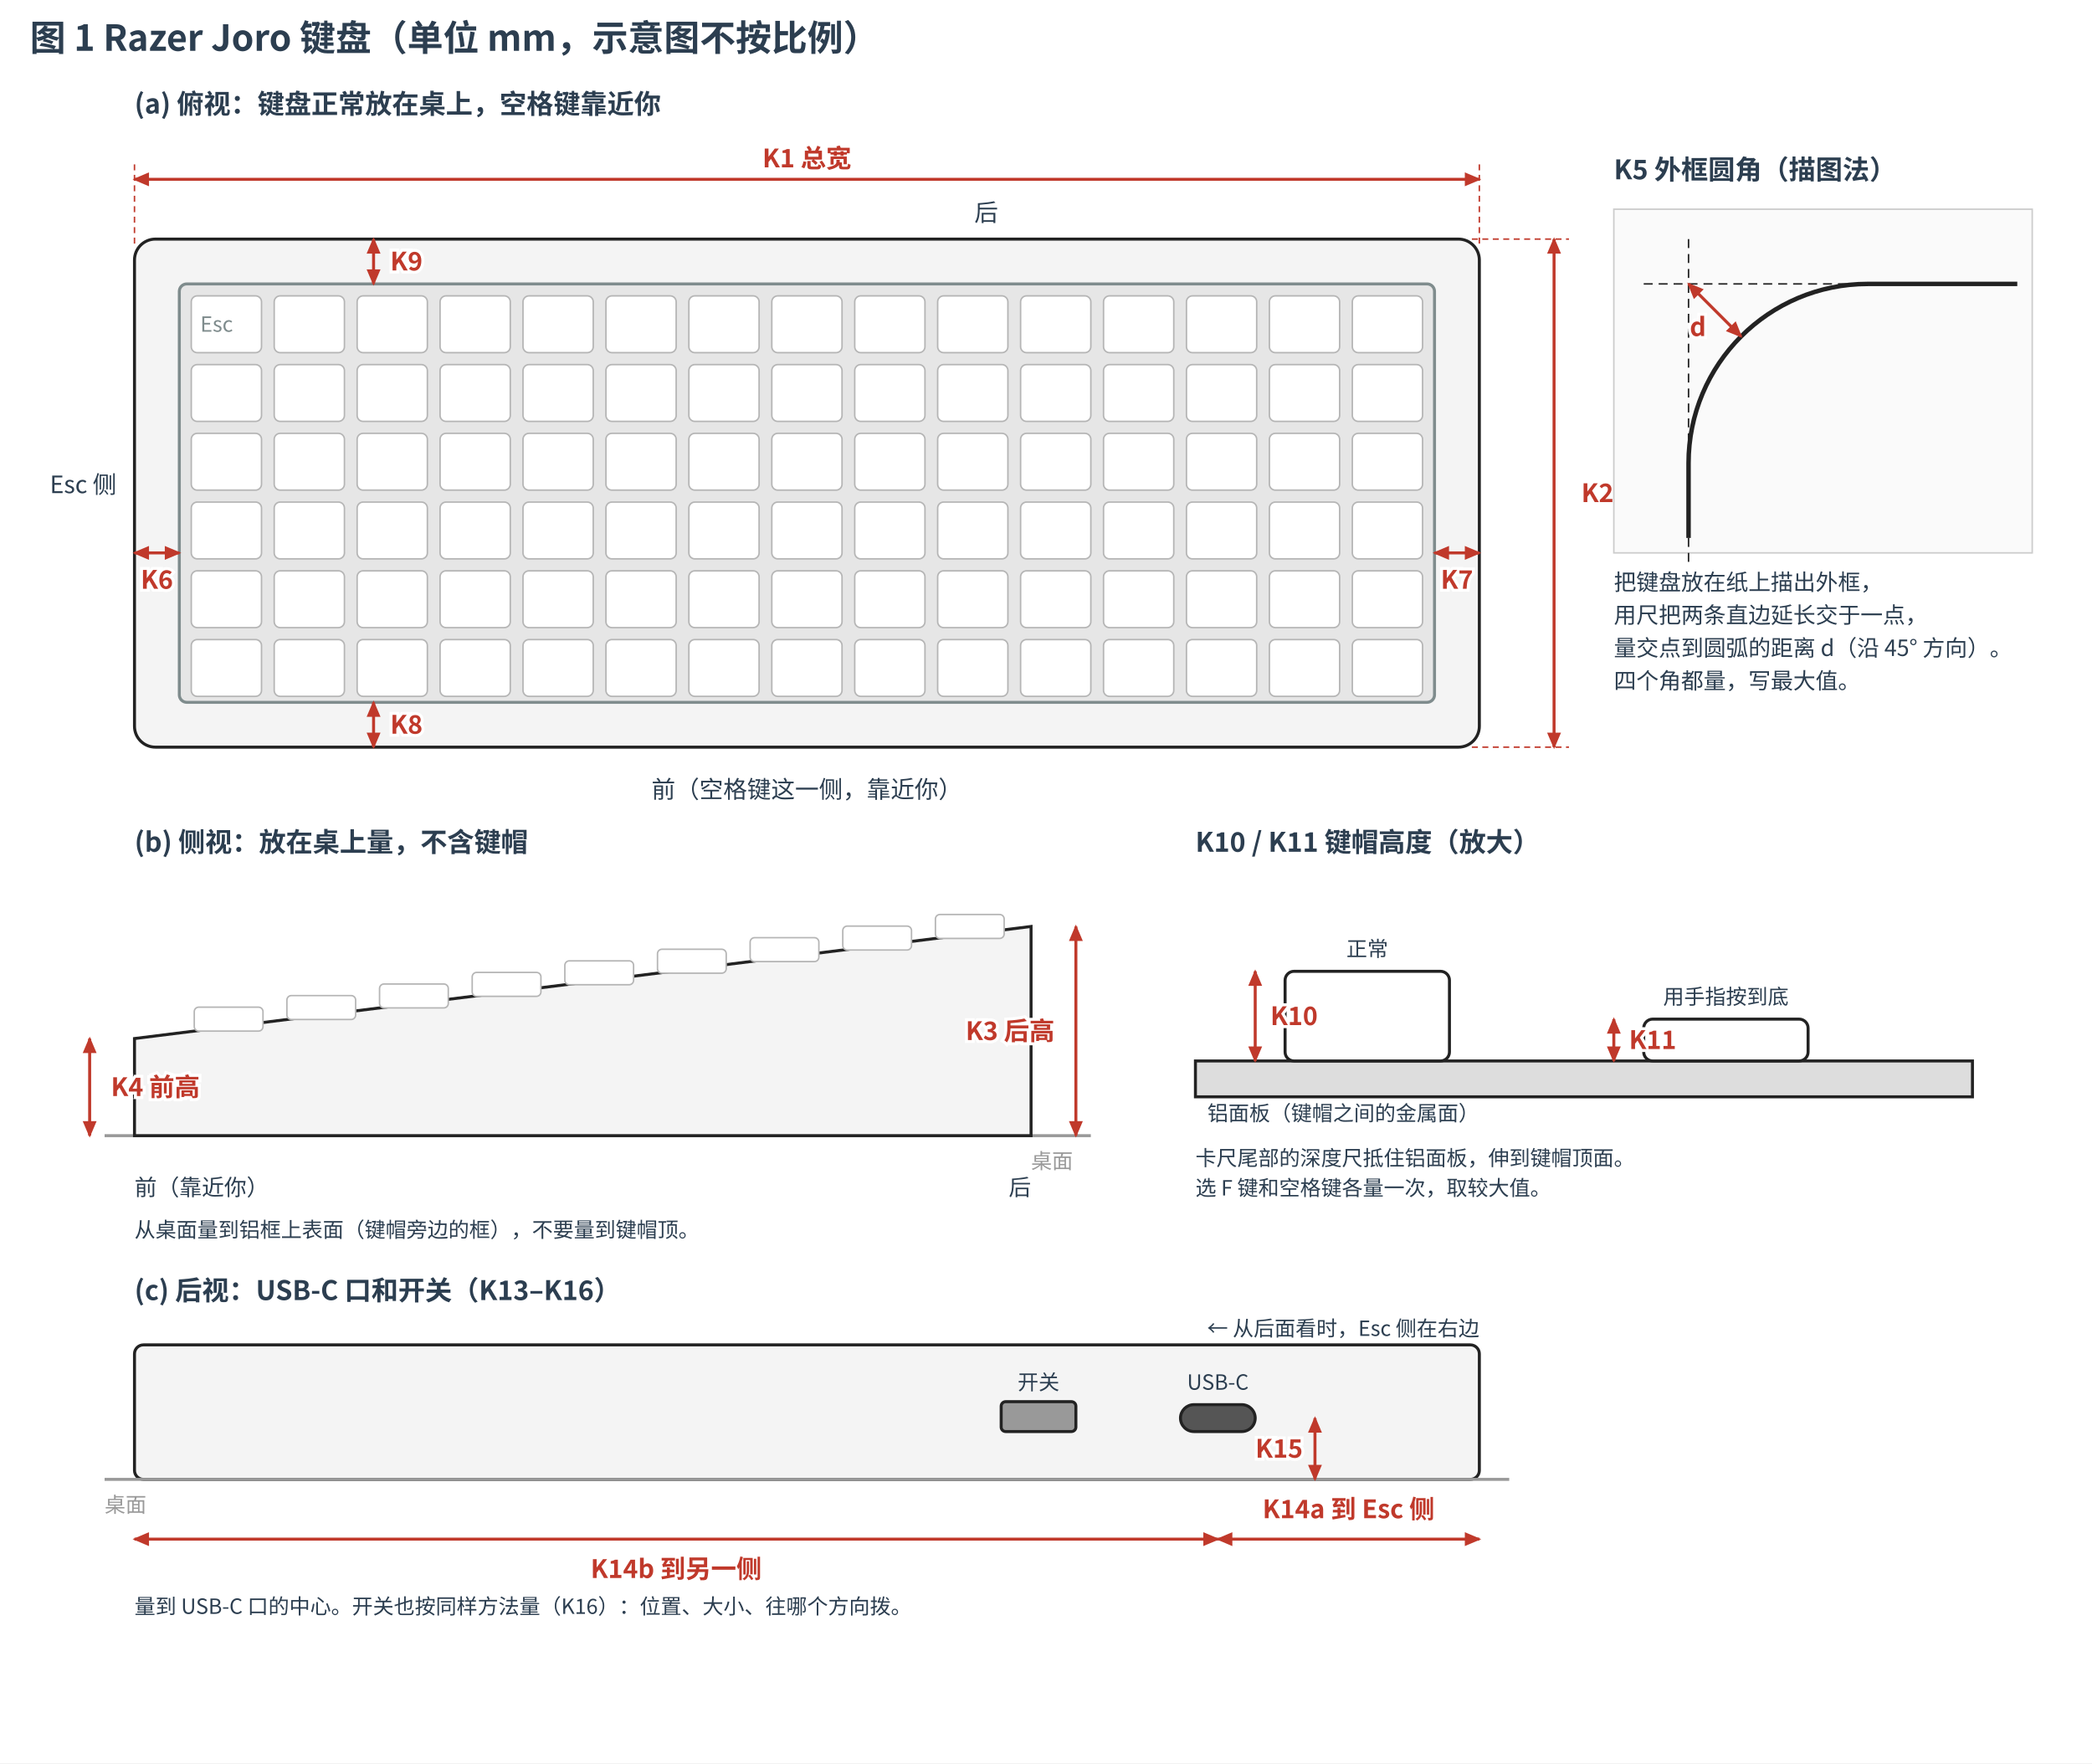
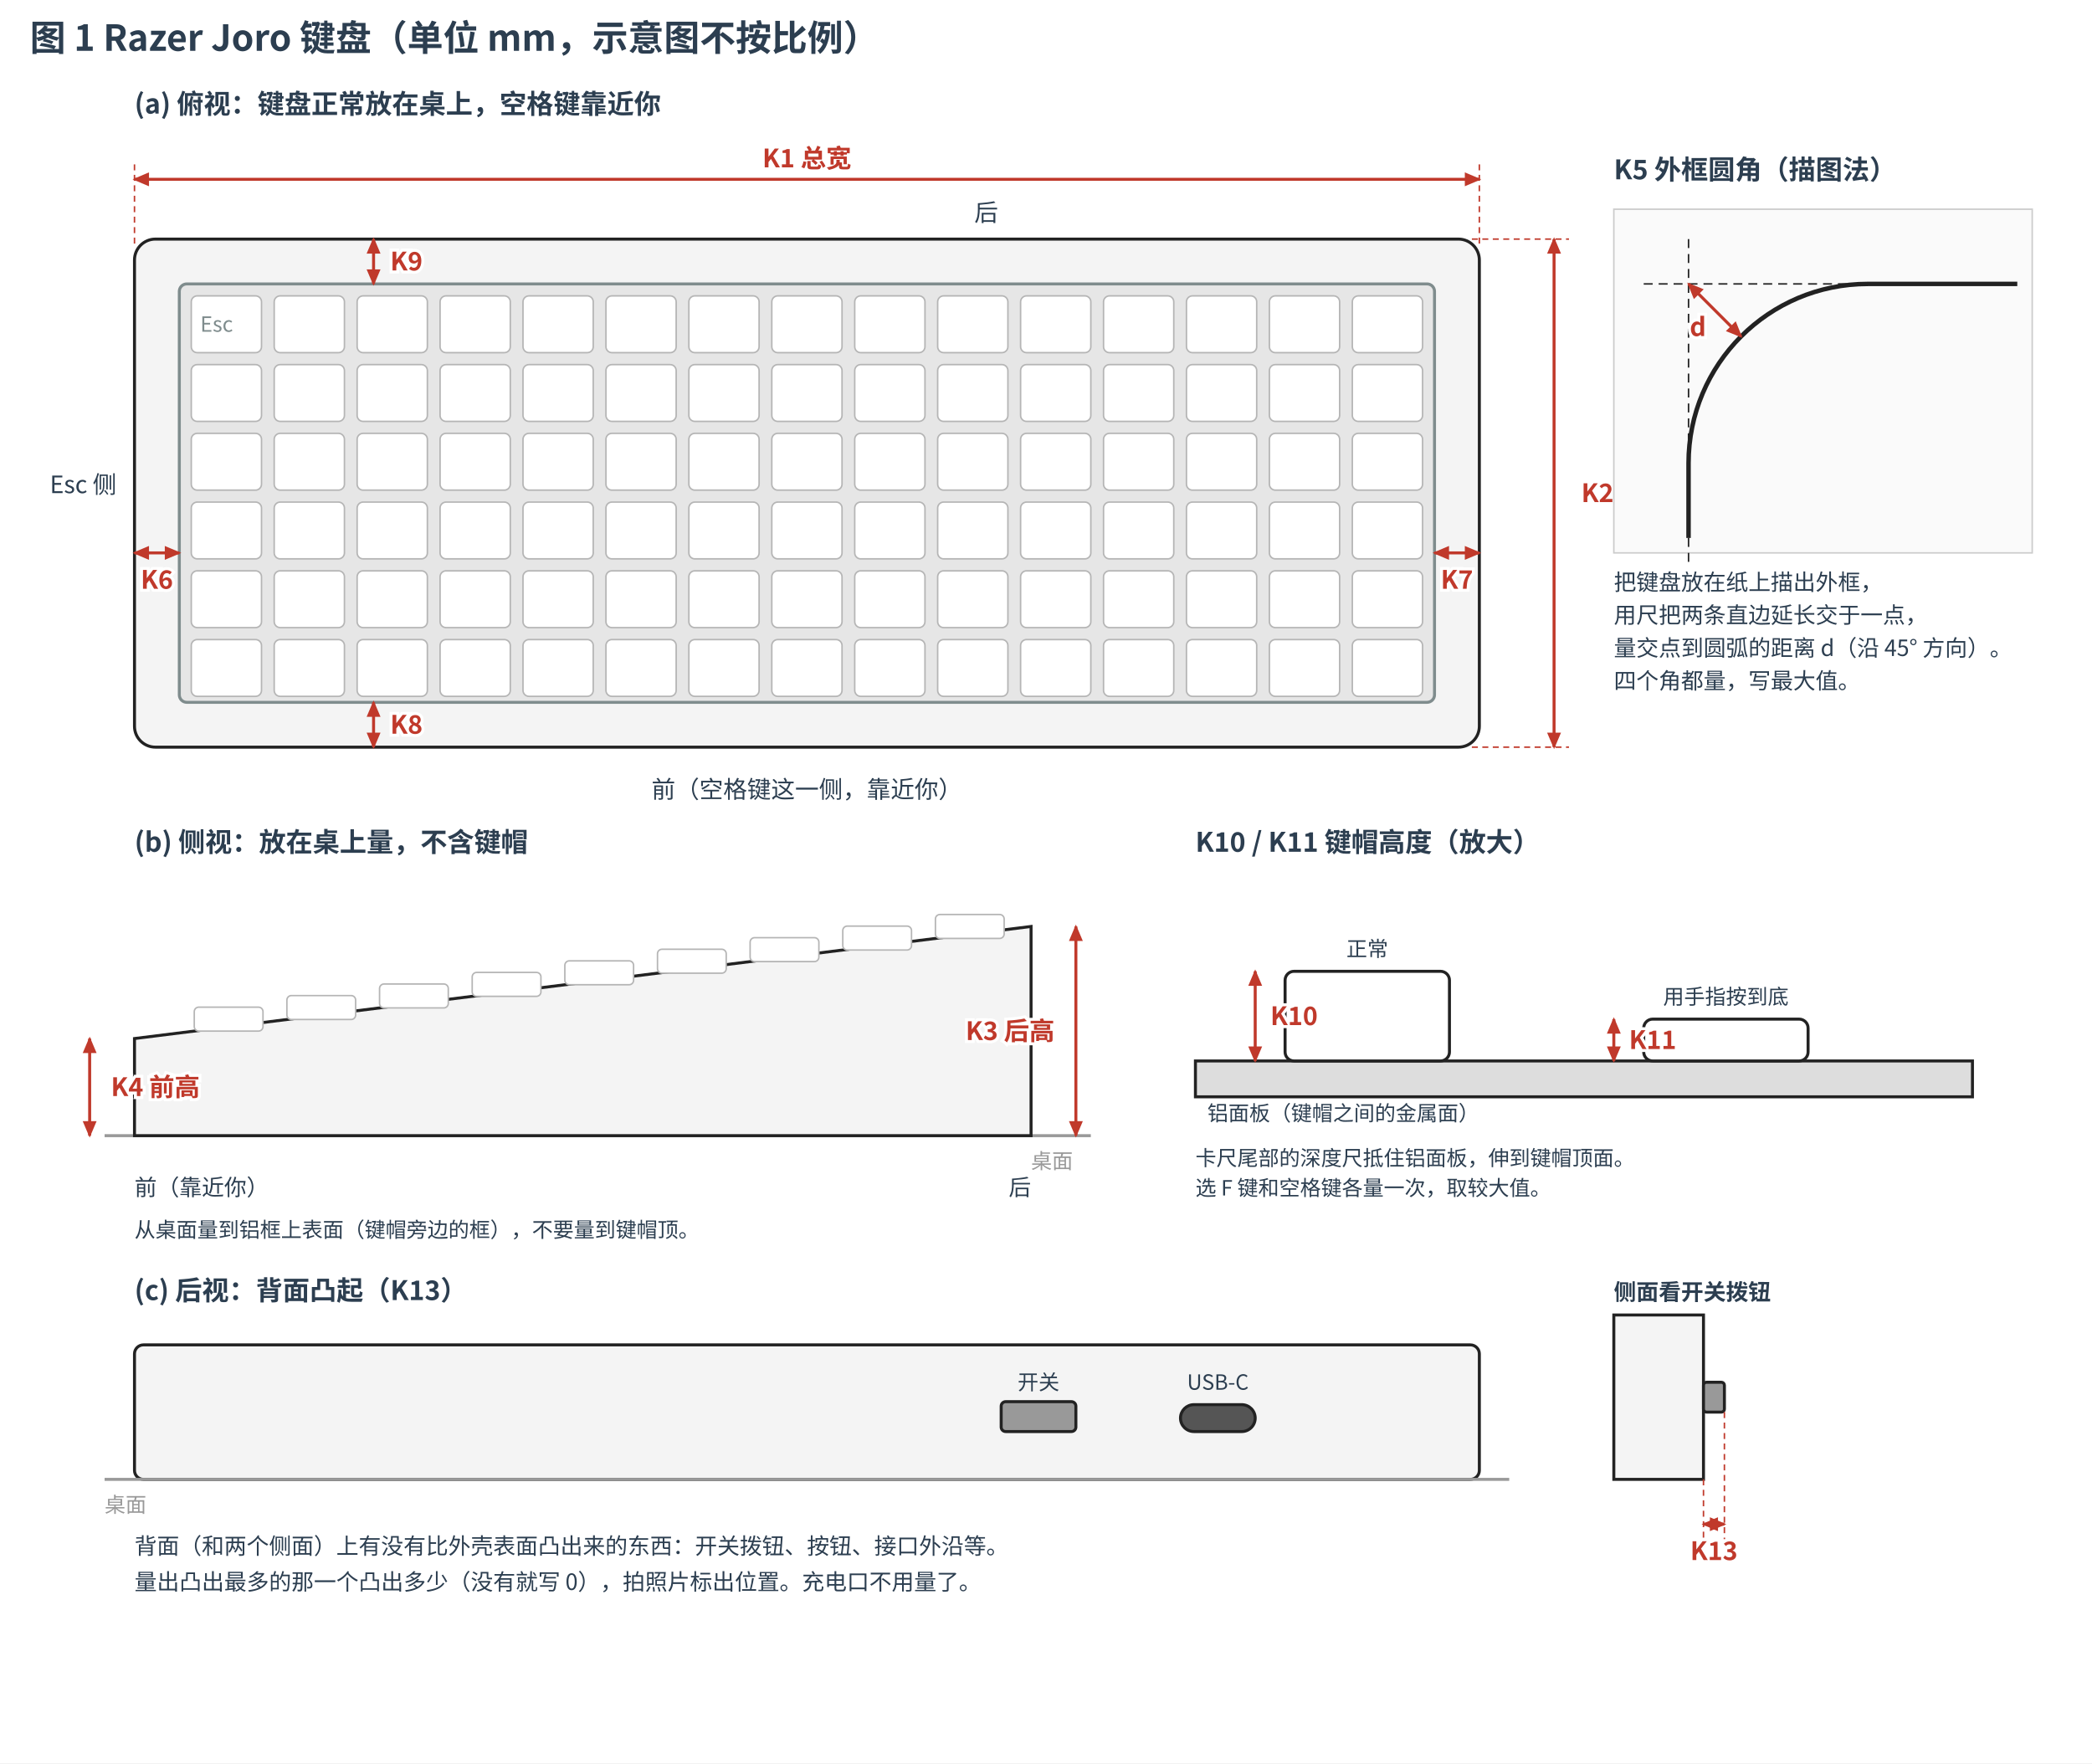
<svg xmlns="http://www.w3.org/2000/svg" width="1400" height="1180" viewBox="0 0 1400 1180">
  <rect width="100%" height="100%" fill="#fff" />
  <text x="20" y="34" font-size="24" fill="#2c3e50" text-anchor="start" font-weight="bold" font-family="WenQuanYi Zen Hei, Noto Sans CJK SC, sans-serif">图 1  Razer Joro 键盘（单位 mm，示意图不按比例）</text>
  <text x="90" y="76" font-size="18" fill="#2c3e50" text-anchor="start" font-weight="bold" font-family="WenQuanYi Zen Hei, Noto Sans CJK SC, sans-serif">(a) 俯视：键盘正常放在桌上，空格键靠近你</text>
  <rect x="90" y="160" width="900" height="340" rx="14" fill="#f4f4f4" stroke="#222" stroke-width="2" />
  <rect x="120" y="190" width="840" height="280" rx="5" fill="#e6e6e6" stroke="#7f8c8d" stroke-width="2" />
  <rect x="128.0" y="198" width="47" height="38" rx="4" fill="#fff" stroke="#b5b5b5" stroke-width="1" />
  <rect x="183.5" y="198" width="47" height="38" rx="4" fill="#fff" stroke="#b5b5b5" stroke-width="1" />
  <rect x="239.0" y="198" width="47" height="38" rx="4" fill="#fff" stroke="#b5b5b5" stroke-width="1" />
  <rect x="294.5" y="198" width="47" height="38" rx="4" fill="#fff" stroke="#b5b5b5" stroke-width="1" />
  <rect x="350.0" y="198" width="47" height="38" rx="4" fill="#fff" stroke="#b5b5b5" stroke-width="1" />
  <rect x="405.5" y="198" width="47" height="38" rx="4" fill="#fff" stroke="#b5b5b5" stroke-width="1" />
  <rect x="461.0" y="198" width="47" height="38" rx="4" fill="#fff" stroke="#b5b5b5" stroke-width="1" />
  <rect x="516.5" y="198" width="47" height="38" rx="4" fill="#fff" stroke="#b5b5b5" stroke-width="1" />
  <rect x="572.0" y="198" width="47" height="38" rx="4" fill="#fff" stroke="#b5b5b5" stroke-width="1" />
  <rect x="627.5" y="198" width="47" height="38" rx="4" fill="#fff" stroke="#b5b5b5" stroke-width="1" />
  <rect x="683.0" y="198" width="47" height="38" rx="4" fill="#fff" stroke="#b5b5b5" stroke-width="1" />
  <rect x="738.5" y="198" width="47" height="38" rx="4" fill="#fff" stroke="#b5b5b5" stroke-width="1" />
  <rect x="794.0" y="198" width="47" height="38" rx="4" fill="#fff" stroke="#b5b5b5" stroke-width="1" />
  <rect x="849.5" y="198" width="47" height="38" rx="4" fill="#fff" stroke="#b5b5b5" stroke-width="1" />
  <rect x="905.0" y="198" width="47" height="38" rx="4" fill="#fff" stroke="#b5b5b5" stroke-width="1" />
  <rect x="128.0" y="244" width="47" height="38" rx="4" fill="#fff" stroke="#b5b5b5" stroke-width="1" />
  <rect x="183.5" y="244" width="47" height="38" rx="4" fill="#fff" stroke="#b5b5b5" stroke-width="1" />
  <rect x="239.0" y="244" width="47" height="38" rx="4" fill="#fff" stroke="#b5b5b5" stroke-width="1" />
  <rect x="294.5" y="244" width="47" height="38" rx="4" fill="#fff" stroke="#b5b5b5" stroke-width="1" />
  <rect x="350.0" y="244" width="47" height="38" rx="4" fill="#fff" stroke="#b5b5b5" stroke-width="1" />
  <rect x="405.5" y="244" width="47" height="38" rx="4" fill="#fff" stroke="#b5b5b5" stroke-width="1" />
  <rect x="461.0" y="244" width="47" height="38" rx="4" fill="#fff" stroke="#b5b5b5" stroke-width="1" />
  <rect x="516.5" y="244" width="47" height="38" rx="4" fill="#fff" stroke="#b5b5b5" stroke-width="1" />
  <rect x="572.0" y="244" width="47" height="38" rx="4" fill="#fff" stroke="#b5b5b5" stroke-width="1" />
  <rect x="627.5" y="244" width="47" height="38" rx="4" fill="#fff" stroke="#b5b5b5" stroke-width="1" />
  <rect x="683.0" y="244" width="47" height="38" rx="4" fill="#fff" stroke="#b5b5b5" stroke-width="1" />
  <rect x="738.5" y="244" width="47" height="38" rx="4" fill="#fff" stroke="#b5b5b5" stroke-width="1" />
  <rect x="794.0" y="244" width="47" height="38" rx="4" fill="#fff" stroke="#b5b5b5" stroke-width="1" />
  <rect x="849.5" y="244" width="47" height="38" rx="4" fill="#fff" stroke="#b5b5b5" stroke-width="1" />
  <rect x="905.0" y="244" width="47" height="38" rx="4" fill="#fff" stroke="#b5b5b5" stroke-width="1" />
  <rect x="128.0" y="290" width="47" height="38" rx="4" fill="#fff" stroke="#b5b5b5" stroke-width="1" />
  <rect x="183.5" y="290" width="47" height="38" rx="4" fill="#fff" stroke="#b5b5b5" stroke-width="1" />
  <rect x="239.0" y="290" width="47" height="38" rx="4" fill="#fff" stroke="#b5b5b5" stroke-width="1" />
  <rect x="294.5" y="290" width="47" height="38" rx="4" fill="#fff" stroke="#b5b5b5" stroke-width="1" />
  <rect x="350.0" y="290" width="47" height="38" rx="4" fill="#fff" stroke="#b5b5b5" stroke-width="1" />
  <rect x="405.5" y="290" width="47" height="38" rx="4" fill="#fff" stroke="#b5b5b5" stroke-width="1" />
  <rect x="461.0" y="290" width="47" height="38" rx="4" fill="#fff" stroke="#b5b5b5" stroke-width="1" />
  <rect x="516.5" y="290" width="47" height="38" rx="4" fill="#fff" stroke="#b5b5b5" stroke-width="1" />
  <rect x="572.0" y="290" width="47" height="38" rx="4" fill="#fff" stroke="#b5b5b5" stroke-width="1" />
  <rect x="627.5" y="290" width="47" height="38" rx="4" fill="#fff" stroke="#b5b5b5" stroke-width="1" />
  <rect x="683.0" y="290" width="47" height="38" rx="4" fill="#fff" stroke="#b5b5b5" stroke-width="1" />
  <rect x="738.5" y="290" width="47" height="38" rx="4" fill="#fff" stroke="#b5b5b5" stroke-width="1" />
  <rect x="794.0" y="290" width="47" height="38" rx="4" fill="#fff" stroke="#b5b5b5" stroke-width="1" />
  <rect x="849.5" y="290" width="47" height="38" rx="4" fill="#fff" stroke="#b5b5b5" stroke-width="1" />
  <rect x="905.0" y="290" width="47" height="38" rx="4" fill="#fff" stroke="#b5b5b5" stroke-width="1" />
  <rect x="128.0" y="336" width="47" height="38" rx="4" fill="#fff" stroke="#b5b5b5" stroke-width="1" />
  <rect x="183.5" y="336" width="47" height="38" rx="4" fill="#fff" stroke="#b5b5b5" stroke-width="1" />
  <rect x="239.0" y="336" width="47" height="38" rx="4" fill="#fff" stroke="#b5b5b5" stroke-width="1" />
  <rect x="294.5" y="336" width="47" height="38" rx="4" fill="#fff" stroke="#b5b5b5" stroke-width="1" />
  <rect x="350.0" y="336" width="47" height="38" rx="4" fill="#fff" stroke="#b5b5b5" stroke-width="1" />
  <rect x="405.5" y="336" width="47" height="38" rx="4" fill="#fff" stroke="#b5b5b5" stroke-width="1" />
  <rect x="461.0" y="336" width="47" height="38" rx="4" fill="#fff" stroke="#b5b5b5" stroke-width="1" />
  <rect x="516.5" y="336" width="47" height="38" rx="4" fill="#fff" stroke="#b5b5b5" stroke-width="1" />
  <rect x="572.0" y="336" width="47" height="38" rx="4" fill="#fff" stroke="#b5b5b5" stroke-width="1" />
  <rect x="627.5" y="336" width="47" height="38" rx="4" fill="#fff" stroke="#b5b5b5" stroke-width="1" />
  <rect x="683.0" y="336" width="47" height="38" rx="4" fill="#fff" stroke="#b5b5b5" stroke-width="1" />
  <rect x="738.5" y="336" width="47" height="38" rx="4" fill="#fff" stroke="#b5b5b5" stroke-width="1" />
  <rect x="794.0" y="336" width="47" height="38" rx="4" fill="#fff" stroke="#b5b5b5" stroke-width="1" />
  <rect x="849.5" y="336" width="47" height="38" rx="4" fill="#fff" stroke="#b5b5b5" stroke-width="1" />
  <rect x="905.0" y="336" width="47" height="38" rx="4" fill="#fff" stroke="#b5b5b5" stroke-width="1" />
  <rect x="128.0" y="382" width="47" height="38" rx="4" fill="#fff" stroke="#b5b5b5" stroke-width="1" />
  <rect x="183.5" y="382" width="47" height="38" rx="4" fill="#fff" stroke="#b5b5b5" stroke-width="1" />
  <rect x="239.0" y="382" width="47" height="38" rx="4" fill="#fff" stroke="#b5b5b5" stroke-width="1" />
  <rect x="294.5" y="382" width="47" height="38" rx="4" fill="#fff" stroke="#b5b5b5" stroke-width="1" />
  <rect x="350.0" y="382" width="47" height="38" rx="4" fill="#fff" stroke="#b5b5b5" stroke-width="1" />
  <rect x="405.5" y="382" width="47" height="38" rx="4" fill="#fff" stroke="#b5b5b5" stroke-width="1" />
  <rect x="461.0" y="382" width="47" height="38" rx="4" fill="#fff" stroke="#b5b5b5" stroke-width="1" />
  <rect x="516.5" y="382" width="47" height="38" rx="4" fill="#fff" stroke="#b5b5b5" stroke-width="1" />
  <rect x="572.0" y="382" width="47" height="38" rx="4" fill="#fff" stroke="#b5b5b5" stroke-width="1" />
  <rect x="627.5" y="382" width="47" height="38" rx="4" fill="#fff" stroke="#b5b5b5" stroke-width="1" />
  <rect x="683.0" y="382" width="47" height="38" rx="4" fill="#fff" stroke="#b5b5b5" stroke-width="1" />
  <rect x="738.5" y="382" width="47" height="38" rx="4" fill="#fff" stroke="#b5b5b5" stroke-width="1" />
  <rect x="794.0" y="382" width="47" height="38" rx="4" fill="#fff" stroke="#b5b5b5" stroke-width="1" />
  <rect x="849.5" y="382" width="47" height="38" rx="4" fill="#fff" stroke="#b5b5b5" stroke-width="1" />
  <rect x="905.0" y="382" width="47" height="38" rx="4" fill="#fff" stroke="#b5b5b5" stroke-width="1" />
  <rect x="128.0" y="428" width="47" height="38" rx="4" fill="#fff" stroke="#b5b5b5" stroke-width="1" />
  <rect x="183.5" y="428" width="47" height="38" rx="4" fill="#fff" stroke="#b5b5b5" stroke-width="1" />
  <rect x="239.0" y="428" width="47" height="38" rx="4" fill="#fff" stroke="#b5b5b5" stroke-width="1" />
  <rect x="294.5" y="428" width="47" height="38" rx="4" fill="#fff" stroke="#b5b5b5" stroke-width="1" />
  <rect x="350.0" y="428" width="47" height="38" rx="4" fill="#fff" stroke="#b5b5b5" stroke-width="1" />
  <rect x="405.5" y="428" width="47" height="38" rx="4" fill="#fff" stroke="#b5b5b5" stroke-width="1" />
  <rect x="461.0" y="428" width="47" height="38" rx="4" fill="#fff" stroke="#b5b5b5" stroke-width="1" />
  <rect x="516.5" y="428" width="47" height="38" rx="4" fill="#fff" stroke="#b5b5b5" stroke-width="1" />
  <rect x="572.0" y="428" width="47" height="38" rx="4" fill="#fff" stroke="#b5b5b5" stroke-width="1" />
  <rect x="627.5" y="428" width="47" height="38" rx="4" fill="#fff" stroke="#b5b5b5" stroke-width="1" />
  <rect x="683.0" y="428" width="47" height="38" rx="4" fill="#fff" stroke="#b5b5b5" stroke-width="1" />
  <rect x="738.5" y="428" width="47" height="38" rx="4" fill="#fff" stroke="#b5b5b5" stroke-width="1" />
  <rect x="794.0" y="428" width="47" height="38" rx="4" fill="#fff" stroke="#b5b5b5" stroke-width="1" />
  <rect x="849.5" y="428" width="47" height="38" rx="4" fill="#fff" stroke="#b5b5b5" stroke-width="1" />
  <rect x="905.0" y="428" width="47" height="38" rx="4" fill="#fff" stroke="#b5b5b5" stroke-width="1" />
  <text x="134" y="222" font-size="14" fill="#7f8c8d" text-anchor="start" font-weight="normal" font-family="WenQuanYi Zen Hei, Noto Sans CJK SC, sans-serif">Esc</text>
  <text x="540.0" y="534" font-size="16" fill="#2c3e50" text-anchor="middle" font-weight="normal" font-family="WenQuanYi Zen Hei, Noto Sans CJK SC, sans-serif">前（空格键这一侧，靠近你）</text>
  <text x="660.0" y="148" font-size="16" fill="#2c3e50" text-anchor="middle" font-weight="normal" font-family="WenQuanYi Zen Hei, Noto Sans CJK SC, sans-serif">后</text>
  <text x="78" y="330.0" font-size="16" fill="#2c3e50" text-anchor="end" font-weight="normal" font-family="WenQuanYi Zen Hei, Noto Sans CJK SC, sans-serif">Esc 侧</text>
  <line x1="90" y1="120" x2="990" y2="120" stroke="#c0392b" stroke-width="2" />
  <polygon points="90,120 99.211,123.894 99.211,116.106" fill="#c0392b" stroke="#c0392b" stroke-width="1" />
  <polygon points="990,120 980.789,116.106 980.789,123.894" fill="#c0392b" stroke="#c0392b" stroke-width="1" />
  <text x="540.0" y="112.0" font-size="17" fill="#c0392b" text-anchor="middle" font-weight="bold" font-family="WenQuanYi Zen Hei, Noto Sans CJK SC, sans-serif" paint-order="stroke" stroke="#fff" stroke-width="4">K1 总宽</text>
  <line x1="90" y1="110" x2="90" y2="165" stroke="#c0392b" stroke-width="1" stroke-dasharray="4 3" />
  <line x1="990" y1="110" x2="990" y2="165" stroke="#c0392b" stroke-width="1" stroke-dasharray="4 3" />
  <line x1="1040" y1="160" x2="1040" y2="500" stroke="#c0392b" stroke-width="2" />
  <polygon points="1040,160 1036.106,169.211 1043.894,169.211" fill="#c0392b" stroke="#c0392b" stroke-width="1" />
  <polygon points="1040,500 1043.894,490.789 1036.106,490.789" fill="#c0392b" stroke="#c0392b" stroke-width="1" />
  <text x="1088.0" y="336.0" font-size="17" fill="#c0392b" text-anchor="middle" font-weight="bold" font-family="WenQuanYi Zen Hei, Noto Sans CJK SC, sans-serif" paint-order="stroke" stroke="#fff" stroke-width="4">K2 深度</text>
  <line x1="985" y1="160" x2="1050" y2="160" stroke="#c0392b" stroke-width="1" stroke-dasharray="4 3" />
  <line x1="985" y1="500" x2="1050" y2="500" stroke="#c0392b" stroke-width="1" stroke-dasharray="4 3" />
  <line x1="90" y1="370.0" x2="120" y2="370.0" stroke="#c0392b" stroke-width="2" />
  <polygon points="90,370.0 99.211,373.894 99.211,366.106" fill="#c0392b" stroke="#c0392b" stroke-width="1" />
  <polygon points="120,370.0 110.789,366.106 110.789,373.894" fill="#c0392b" stroke="#c0392b" stroke-width="1" />
  <text x="105.0" y="394.0" font-size="17" fill="#c0392b" text-anchor="middle" font-weight="bold" font-family="WenQuanYi Zen Hei, Noto Sans CJK SC, sans-serif" paint-order="stroke" stroke="#fff" stroke-width="4">K6</text>
  <line x1="960" y1="370.0" x2="990" y2="370.0" stroke="#c0392b" stroke-width="2" />
  <polygon points="960,370.0 969.211,373.894 969.211,366.106" fill="#c0392b" stroke="#c0392b" stroke-width="1" />
  <polygon points="990,370.0 980.789,366.106 980.789,373.894" fill="#c0392b" stroke="#c0392b" stroke-width="1" />
  <text x="975.0" y="394.0" font-size="17" fill="#c0392b" text-anchor="middle" font-weight="bold" font-family="WenQuanYi Zen Hei, Noto Sans CJK SC, sans-serif" paint-order="stroke" stroke="#fff" stroke-width="4">K7</text>
  <line x1="250" y1="470" x2="250" y2="500" stroke="#c0392b" stroke-width="2" />
  <polygon points="250,470 246.106,479.211 253.894,479.211" fill="#c0392b" stroke="#c0392b" stroke-width="1" />
  <polygon points="250,500 253.894,490.789 246.106,490.789" fill="#c0392b" stroke="#c0392b" stroke-width="1" />
  <text x="272.0" y="491.0" font-size="17" fill="#c0392b" text-anchor="middle" font-weight="bold" font-family="WenQuanYi Zen Hei, Noto Sans CJK SC, sans-serif" paint-order="stroke" stroke="#fff" stroke-width="4">K8</text>
  <line x1="250" y1="160" x2="250" y2="190" stroke="#c0392b" stroke-width="2" />
  <polygon points="250,160 246.106,169.211 253.894,169.211" fill="#c0392b" stroke="#c0392b" stroke-width="1" />
  <polygon points="250,190 253.894,180.789 246.106,180.789" fill="#c0392b" stroke="#c0392b" stroke-width="1" />
  <text x="272.0" y="181.0" font-size="17" fill="#c0392b" text-anchor="middle" font-weight="bold" font-family="WenQuanYi Zen Hei, Noto Sans CJK SC, sans-serif" paint-order="stroke" stroke="#fff" stroke-width="4">K9</text>
  <text x="1080" y="120" font-size="18" fill="#2c3e50" text-anchor="start" font-weight="bold" font-family="WenQuanYi Zen Hei, Noto Sans CJK SC, sans-serif">K5 外框圆角（描图法）</text>
  <rect x="1080" y="140" width="280" height="230" rx="0" fill="#fafafa" stroke="#ccc" stroke-width="1" />
  <line x1="1100" y1="190" x2="1350" y2="190" stroke="#222" stroke-width="1" stroke-dasharray="6 4" />
  <line x1="1130" y1="160" x2="1130" y2="380" stroke="#222" stroke-width="1" stroke-dasharray="6 4" />
  <path d="M 1250 190 L 1350 190 M 1130 310 L 1130 360 M 1130 310 A 120 120 0 0 1 1250 190" fill="none" stroke="#222" stroke-width="3" />
  <line x1="1130" y1="190" x2="1165.147" y2="225.147" stroke="#c0392b" stroke-width="2" />
  <polygon points="1130,190 1133.759,199.266 1139.266,193.759" fill="#c0392b" stroke="#c0392b" stroke-width="1" />
  <polygon points="1165.147,225.147 1161.388,215.881 1155.881,221.388" fill="#c0392b" stroke="#c0392b" stroke-width="1" />
  <text x="1136.26" y="224.887" font-size="17" fill="#c0392b" text-anchor="middle" font-weight="bold" font-family="WenQuanYi Zen Hei, Noto Sans CJK SC, sans-serif" paint-order="stroke" stroke="#fff" stroke-width="4">d</text>
  <text x="1080" y="395" font-size="15" fill="#2c3e50" text-anchor="start" font-weight="normal" font-family="WenQuanYi Zen Hei, Noto Sans CJK SC, sans-serif">把键盘放在纸上描出外框，</text>
  <text x="1080" y="417" font-size="15" fill="#2c3e50" text-anchor="start" font-weight="normal" font-family="WenQuanYi Zen Hei, Noto Sans CJK SC, sans-serif">用尺把两条直边延长交于一点，</text>
  <text x="1080" y="439" font-size="15" fill="#2c3e50" text-anchor="start" font-weight="normal" font-family="WenQuanYi Zen Hei, Noto Sans CJK SC, sans-serif">量交点到圆弧的距离 d（沿 45° 方向）。</text>
  <text x="1080" y="461" font-size="15" fill="#2c3e50" text-anchor="start" font-weight="normal" font-family="WenQuanYi Zen Hei, Noto Sans CJK SC, sans-serif">四个角都量，写最大值。</text>
  <text x="90" y="570" font-size="18" fill="#2c3e50" text-anchor="start" font-weight="bold" font-family="WenQuanYi Zen Hei, Noto Sans CJK SC, sans-serif">(b) 侧视：放在桌上量，不含键帽</text>
  <line x1="70" y1="760" x2="730" y2="760" stroke="#999" stroke-width="2" />
  <text x="690" y="782" font-size="14" fill="#999" text-anchor="start" font-weight="normal" font-family="WenQuanYi Zen Hei, Noto Sans CJK SC, sans-serif">桌面</text>
  <polygon points="90,760 690,760 690,620 90,695" fill="#f4f4f4" stroke="#222" stroke-width="2" />
  <rect x="130" y="674.0" width="46" height="16" rx="3" fill="#fff" stroke="#b5b5b5" stroke-width="1" />
  <rect x="192" y="666.25" width="46" height="16" rx="3" fill="#fff" stroke="#b5b5b5" stroke-width="1" />
  <rect x="254" y="658.5" width="46" height="16" rx="3" fill="#fff" stroke="#b5b5b5" stroke-width="1" />
  <rect x="316" y="650.75" width="46" height="16" rx="3" fill="#fff" stroke="#b5b5b5" stroke-width="1" />
  <rect x="378" y="643.0" width="46" height="16" rx="3" fill="#fff" stroke="#b5b5b5" stroke-width="1" />
  <rect x="440" y="635.25" width="46" height="16" rx="3" fill="#fff" stroke="#b5b5b5" stroke-width="1" />
  <rect x="502" y="627.5" width="46" height="16" rx="3" fill="#fff" stroke="#b5b5b5" stroke-width="1" />
  <rect x="564" y="619.75" width="46" height="16" rx="3" fill="#fff" stroke="#b5b5b5" stroke-width="1" />
  <rect x="626" y="612.0" width="46" height="16" rx="3" fill="#fff" stroke="#b5b5b5" stroke-width="1" />
  <line x1="60" y1="760" x2="60" y2="695" stroke="#c0392b" stroke-width="2" />
  <polygon points="60,760 63.894,750.789 56.106,750.789" fill="#c0392b" stroke="#c0392b" stroke-width="1" />
  <polygon points="60,695 56.106,704.211 63.894,704.211" fill="#c0392b" stroke="#c0392b" stroke-width="1" />
  <text x="104.0" y="733.5" font-size="17" fill="#c0392b" text-anchor="middle" font-weight="bold" font-family="WenQuanYi Zen Hei, Noto Sans CJK SC, sans-serif" paint-order="stroke" stroke="#fff" stroke-width="4">K4 前高</text>
  <line x1="720" y1="760" x2="720" y2="620" stroke="#c0392b" stroke-width="2" />
  <polygon points="720,760 723.894,750.789 716.106,750.789" fill="#c0392b" stroke="#c0392b" stroke-width="1" />
  <polygon points="720,620 716.106,629.211 723.894,629.211" fill="#c0392b" stroke="#c0392b" stroke-width="1" />
  <text x="676.0" y="696.0" font-size="17" fill="#c0392b" text-anchor="middle" font-weight="bold" font-family="WenQuanYi Zen Hei, Noto Sans CJK SC, sans-serif" paint-order="stroke" stroke="#fff" stroke-width="4">K3 后高</text>
  <text x="90" y="800" font-size="15" fill="#2c3e50" text-anchor="start" font-weight="normal" font-family="WenQuanYi Zen Hei, Noto Sans CJK SC, sans-serif">前（靠近你）</text>
  <text x="690" y="800" font-size="15" fill="#2c3e50" text-anchor="end" font-weight="normal" font-family="WenQuanYi Zen Hei, Noto Sans CJK SC, sans-serif">后</text>
  <text x="90" y="828" font-size="14" fill="#2c3e50" text-anchor="start" font-weight="normal" font-family="WenQuanYi Zen Hei, Noto Sans CJK SC, sans-serif">从桌面量到铝框上表面（键帽旁边的框），不要量到键帽顶。</text>
  <text x="800" y="570" font-size="18" fill="#2c3e50" text-anchor="start" font-weight="bold" font-family="WenQuanYi Zen Hei, Noto Sans CJK SC, sans-serif">K10 / K11 键帽高度（放大）</text>
  <rect x="800" y="710" width="520" height="24" rx="0" fill="#ddd" stroke="#222" stroke-width="2" />
  <text x="808" y="750" font-size="14" fill="#2c3e50" text-anchor="start" font-weight="normal" font-family="WenQuanYi Zen Hei, Noto Sans CJK SC, sans-serif">铝面板（键帽之间的金属面）</text>
  <rect x="860" y="650" width="110" height="60" rx="6" fill="#fff" stroke="#222" stroke-width="2" />
  <line x1="840" y1="710" x2="840" y2="650" stroke="#c0392b" stroke-width="2" />
  <polygon points="840,710 843.894,700.789 836.106,700.789" fill="#c0392b" stroke="#c0392b" stroke-width="1" />
  <polygon points="840,650 836.106,659.211 843.894,659.211" fill="#c0392b" stroke="#c0392b" stroke-width="1" />
  <text x="866.0" y="686.0" font-size="17" fill="#c0392b" text-anchor="middle" font-weight="bold" font-family="WenQuanYi Zen Hei, Noto Sans CJK SC, sans-serif" paint-order="stroke" stroke="#fff" stroke-width="4">K10</text>
  <text x="915" y="640" font-size="14" fill="#2c3e50" text-anchor="middle" font-weight="normal" font-family="WenQuanYi Zen Hei, Noto Sans CJK SC, sans-serif">正常</text>
  <rect x="1100" y="682" width="110" height="28" rx="6" fill="#fff" stroke="#222" stroke-width="2" />
  <line x1="1080" y1="710" x2="1080" y2="682" stroke="#c0392b" stroke-width="2" />
  <polygon points="1080,710 1083.894,700.789 1076.106,700.789" fill="#c0392b" stroke="#c0392b" stroke-width="1" />
  <polygon points="1080,682 1076.106,691.211 1083.894,691.211" fill="#c0392b" stroke="#c0392b" stroke-width="1" />
  <text x="1106.0" y="702.0" font-size="17" fill="#c0392b" text-anchor="middle" font-weight="bold" font-family="WenQuanYi Zen Hei, Noto Sans CJK SC, sans-serif" paint-order="stroke" stroke="#fff" stroke-width="4">K11</text>
  <text x="1155" y="672" font-size="14" fill="#2c3e50" text-anchor="middle" font-weight="normal" font-family="WenQuanYi Zen Hei, Noto Sans CJK SC, sans-serif">用手指按到底</text>
  <text x="800" y="780" font-size="14" fill="#2c3e50" text-anchor="start" font-weight="normal" font-family="WenQuanYi Zen Hei, Noto Sans CJK SC, sans-serif">卡尺尾部的深度尺抵住铝面板，伸到键帽顶面。</text>
  <text x="800" y="800" font-size="14" fill="#2c3e50" text-anchor="start" font-weight="normal" font-family="WenQuanYi Zen Hei, Noto Sans CJK SC, sans-serif">选 F 键和空格键各量一次，取较大值。</text>
-   <text x="90" y="870" font-size="18" fill="#2c3e50" text-anchor="start" font-weight="bold" font-family="WenQuanYi Zen Hei, Noto Sans CJK SC, sans-serif">(c) 后视：USB-C 口和开关（K13–K16）</text>
+   <text x="90" y="870" font-size="18" fill="#2c3e50" text-anchor="start" font-weight="bold" font-family="WenQuanYi Zen Hei, Noto Sans CJK SC, sans-serif">(c) 后视：背面凸起（K13）</text>
  <rect x="90" y="900" width="900" height="90" rx="6" fill="#f4f4f4" stroke="#222" stroke-width="2" />
  <line x1="70" y1="990" x2="1010" y2="990" stroke="#999" stroke-width="2" />
  <text x="70" y="1012" font-size="14" fill="#999" text-anchor="start" font-weight="normal" font-family="WenQuanYi Zen Hei, Noto Sans CJK SC, sans-serif">桌面</text>
+   <rect x="670" y="938" width="50" height="20" rx="3" fill="#999" stroke="#222" stroke-width="2" />
  <rect x="790" y="940" width="50" height="18" rx="9" fill="#555" stroke="#222" stroke-width="2" />
-   <rect x="670" y="938" width="50" height="20" rx="3" fill="#999" stroke="#222" stroke-width="2" />
  <text x="695" y="930" font-size="14" fill="#2c3e50" text-anchor="middle" font-weight="normal" font-family="WenQuanYi Zen Hei, Noto Sans CJK SC, sans-serif">开关</text>
  <text x="815" y="930" font-size="14" fill="#2c3e50" text-anchor="middle" font-weight="normal" font-family="WenQuanYi Zen Hei, Noto Sans CJK SC, sans-serif">USB-C</text>
-   <text x="990" y="894" font-size="14" fill="#2c3e50" text-anchor="end" font-weight="normal" font-family="WenQuanYi Zen Hei, Noto Sans CJK SC, sans-serif">← 从后面看时，Esc 侧在右边</text>
-   <line x1="990" y1="1030" x2="815.0" y2="1030" stroke="#c0392b" stroke-width="2" />
-   <polygon points="990,1030 980.789,1026.106 980.789,1033.894" fill="#c0392b" stroke="#c0392b" stroke-width="1" />
-   <polygon points="815.0,1030 824.211,1033.894 824.211,1026.106" fill="#c0392b" stroke="#c0392b" stroke-width="1" />
-   <text x="902.5" y="1016.0" font-size="17" fill="#c0392b" text-anchor="middle" font-weight="bold" font-family="WenQuanYi Zen Hei, Noto Sans CJK SC, sans-serif" paint-order="stroke" stroke="#fff" stroke-width="4">K14a 到 Esc 侧</text>
-   <line x1="90" y1="1030" x2="815.0" y2="1030" stroke="#c0392b" stroke-width="2" />
-   <polygon points="90,1030 99.211,1033.894 99.211,1026.106" fill="#c0392b" stroke="#c0392b" stroke-width="1" />
-   <polygon points="815.0,1030 805.789,1026.106 805.789,1033.894" fill="#c0392b" stroke="#c0392b" stroke-width="1" />
-   <text x="452.5" y="1056.0" font-size="17" fill="#c0392b" text-anchor="middle" font-weight="bold" font-family="WenQuanYi Zen Hei, Noto Sans CJK SC, sans-serif" paint-order="stroke" stroke="#fff" stroke-width="4">K14b 到另一侧</text>
-   <line x1="880" y1="990" x2="880" y2="949" stroke="#c0392b" stroke-width="2" />
-   <polygon points="880,990 883.894,980.789 876.106,980.789" fill="#c0392b" stroke="#c0392b" stroke-width="1" />
-   <polygon points="880,949 876.106,958.211 883.894,958.211" fill="#c0392b" stroke="#c0392b" stroke-width="1" />
-   <text x="856.0" y="975.5" font-size="17" fill="#c0392b" text-anchor="middle" font-weight="bold" font-family="WenQuanYi Zen Hei, Noto Sans CJK SC, sans-serif" paint-order="stroke" stroke="#fff" stroke-width="4">K15</text>
-   <text x="90" y="1080" font-size="14" fill="#2c3e50" text-anchor="start" font-weight="normal" font-family="WenQuanYi Zen Hei, Noto Sans CJK SC, sans-serif">量到 USB-C 口的中心。开关也按同样方法量（K16）：位置、大小、往哪个方向拨。</text>
+   <text x="1080" y="870" font-size="15" fill="#2c3e50" text-anchor="start" font-weight="bold" font-family="WenQuanYi Zen Hei, Noto Sans CJK SC, sans-serif">侧面看开关拨钮</text>
+   <rect x="1080" y="880" width="60" height="110" rx="0" fill="#f4f4f4" stroke="#222" stroke-width="2" />
+   <rect x="1140" y="925" width="14" height="20" rx="2" fill="#999" stroke="#222" stroke-width="2" />
+   <line x1="1140" y1="1020" x2="1154" y2="1020" stroke="#c0392b" stroke-width="2" />
+   <polygon points="1140,1020 1149.211,1023.894 1149.211,1016.106" fill="#c0392b" stroke="#c0392b" stroke-width="1" />
+   <polygon points="1154,1020 1144.789,1016.106 1144.789,1023.894" fill="#c0392b" stroke="#c0392b" stroke-width="1" />
+   <text x="1147.0" y="1044.0" font-size="17" fill="#c0392b" text-anchor="middle" font-weight="bold" font-family="WenQuanYi Zen Hei, Noto Sans CJK SC, sans-serif" paint-order="stroke" stroke="#fff" stroke-width="4">K13</text>
+   <line x1="1140" y1="990" x2="1140" y2="1030" stroke="#c0392b" stroke-width="1" stroke-dasharray="4 3" />
+   <line x1="1154" y1="945" x2="1154" y2="1030" stroke="#c0392b" stroke-width="1" stroke-dasharray="4 3" />
+   <text x="90" y="1040" font-size="15" fill="#2c3e50" text-anchor="start" font-weight="normal" font-family="WenQuanYi Zen Hei, Noto Sans CJK SC, sans-serif">背面（和两个侧面）上有没有比外壳表面凸出来的东西：开关拨钮、按钮、接口外沿等。</text>
+   <text x="90" y="1064" font-size="15" fill="#2c3e50" text-anchor="start" font-weight="normal" font-family="WenQuanYi Zen Hei, Noto Sans CJK SC, sans-serif">量出凸出最多的那一个凸出多少（没有就写 0），拍照片标出位置。充电口不用量了。</text>
</svg>
